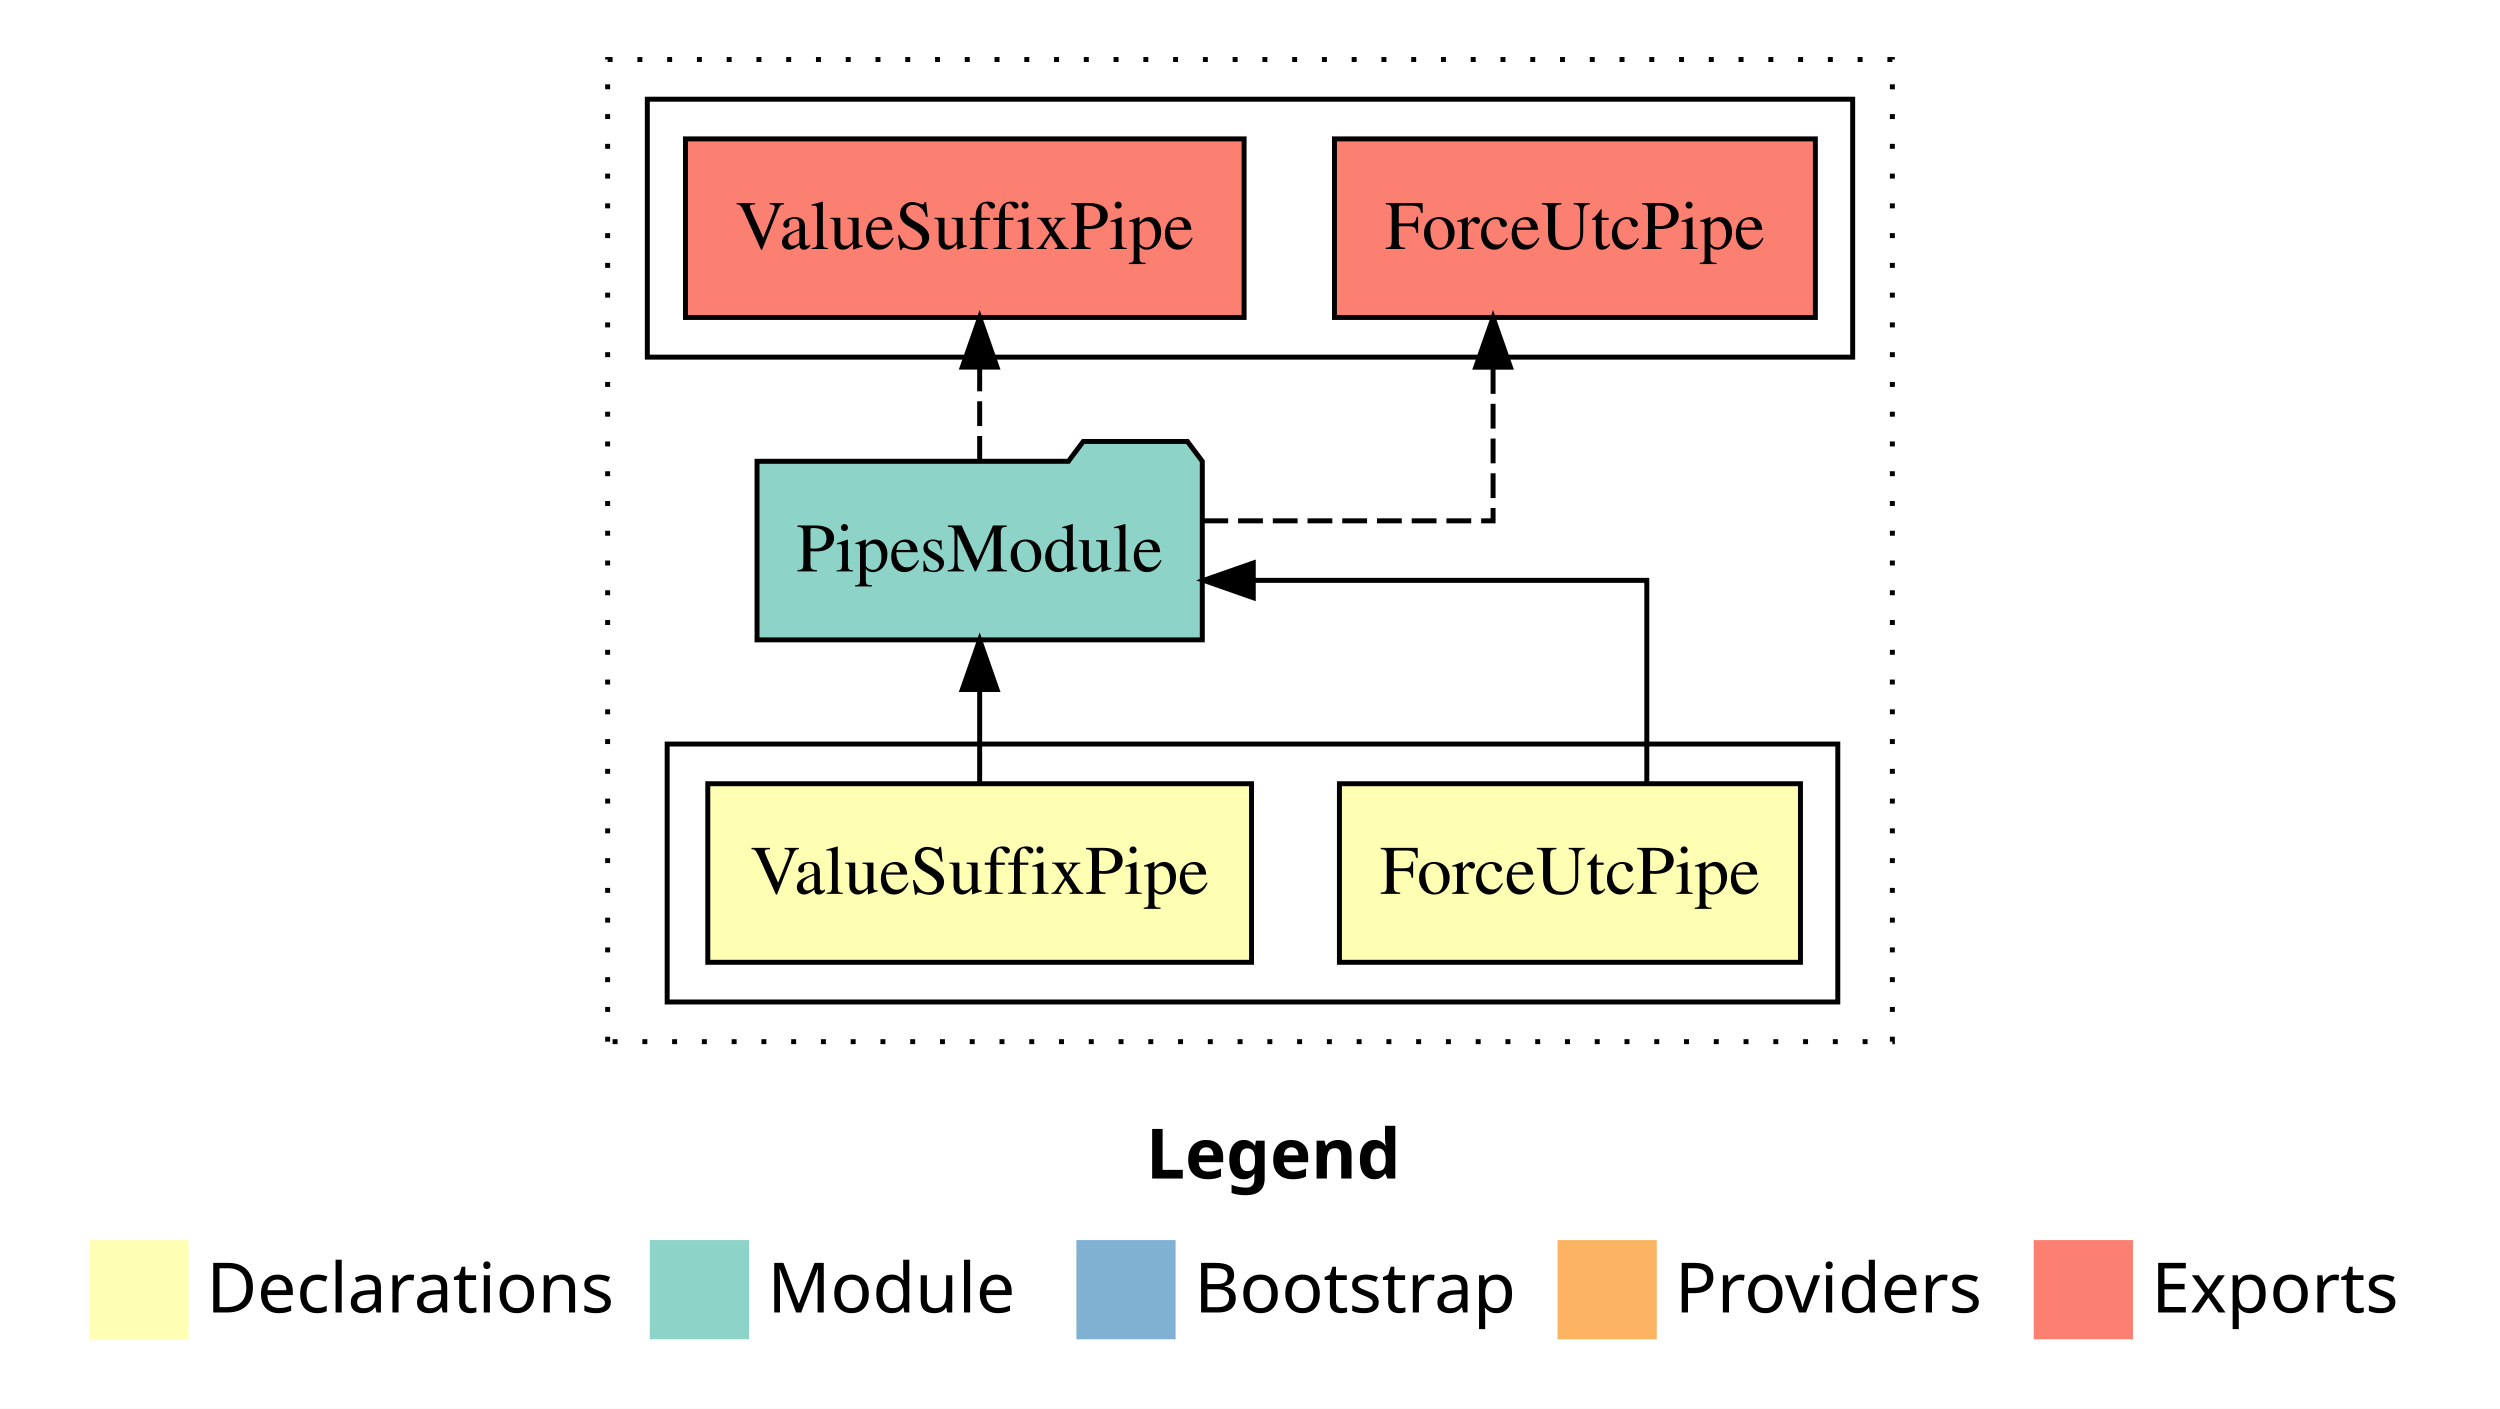
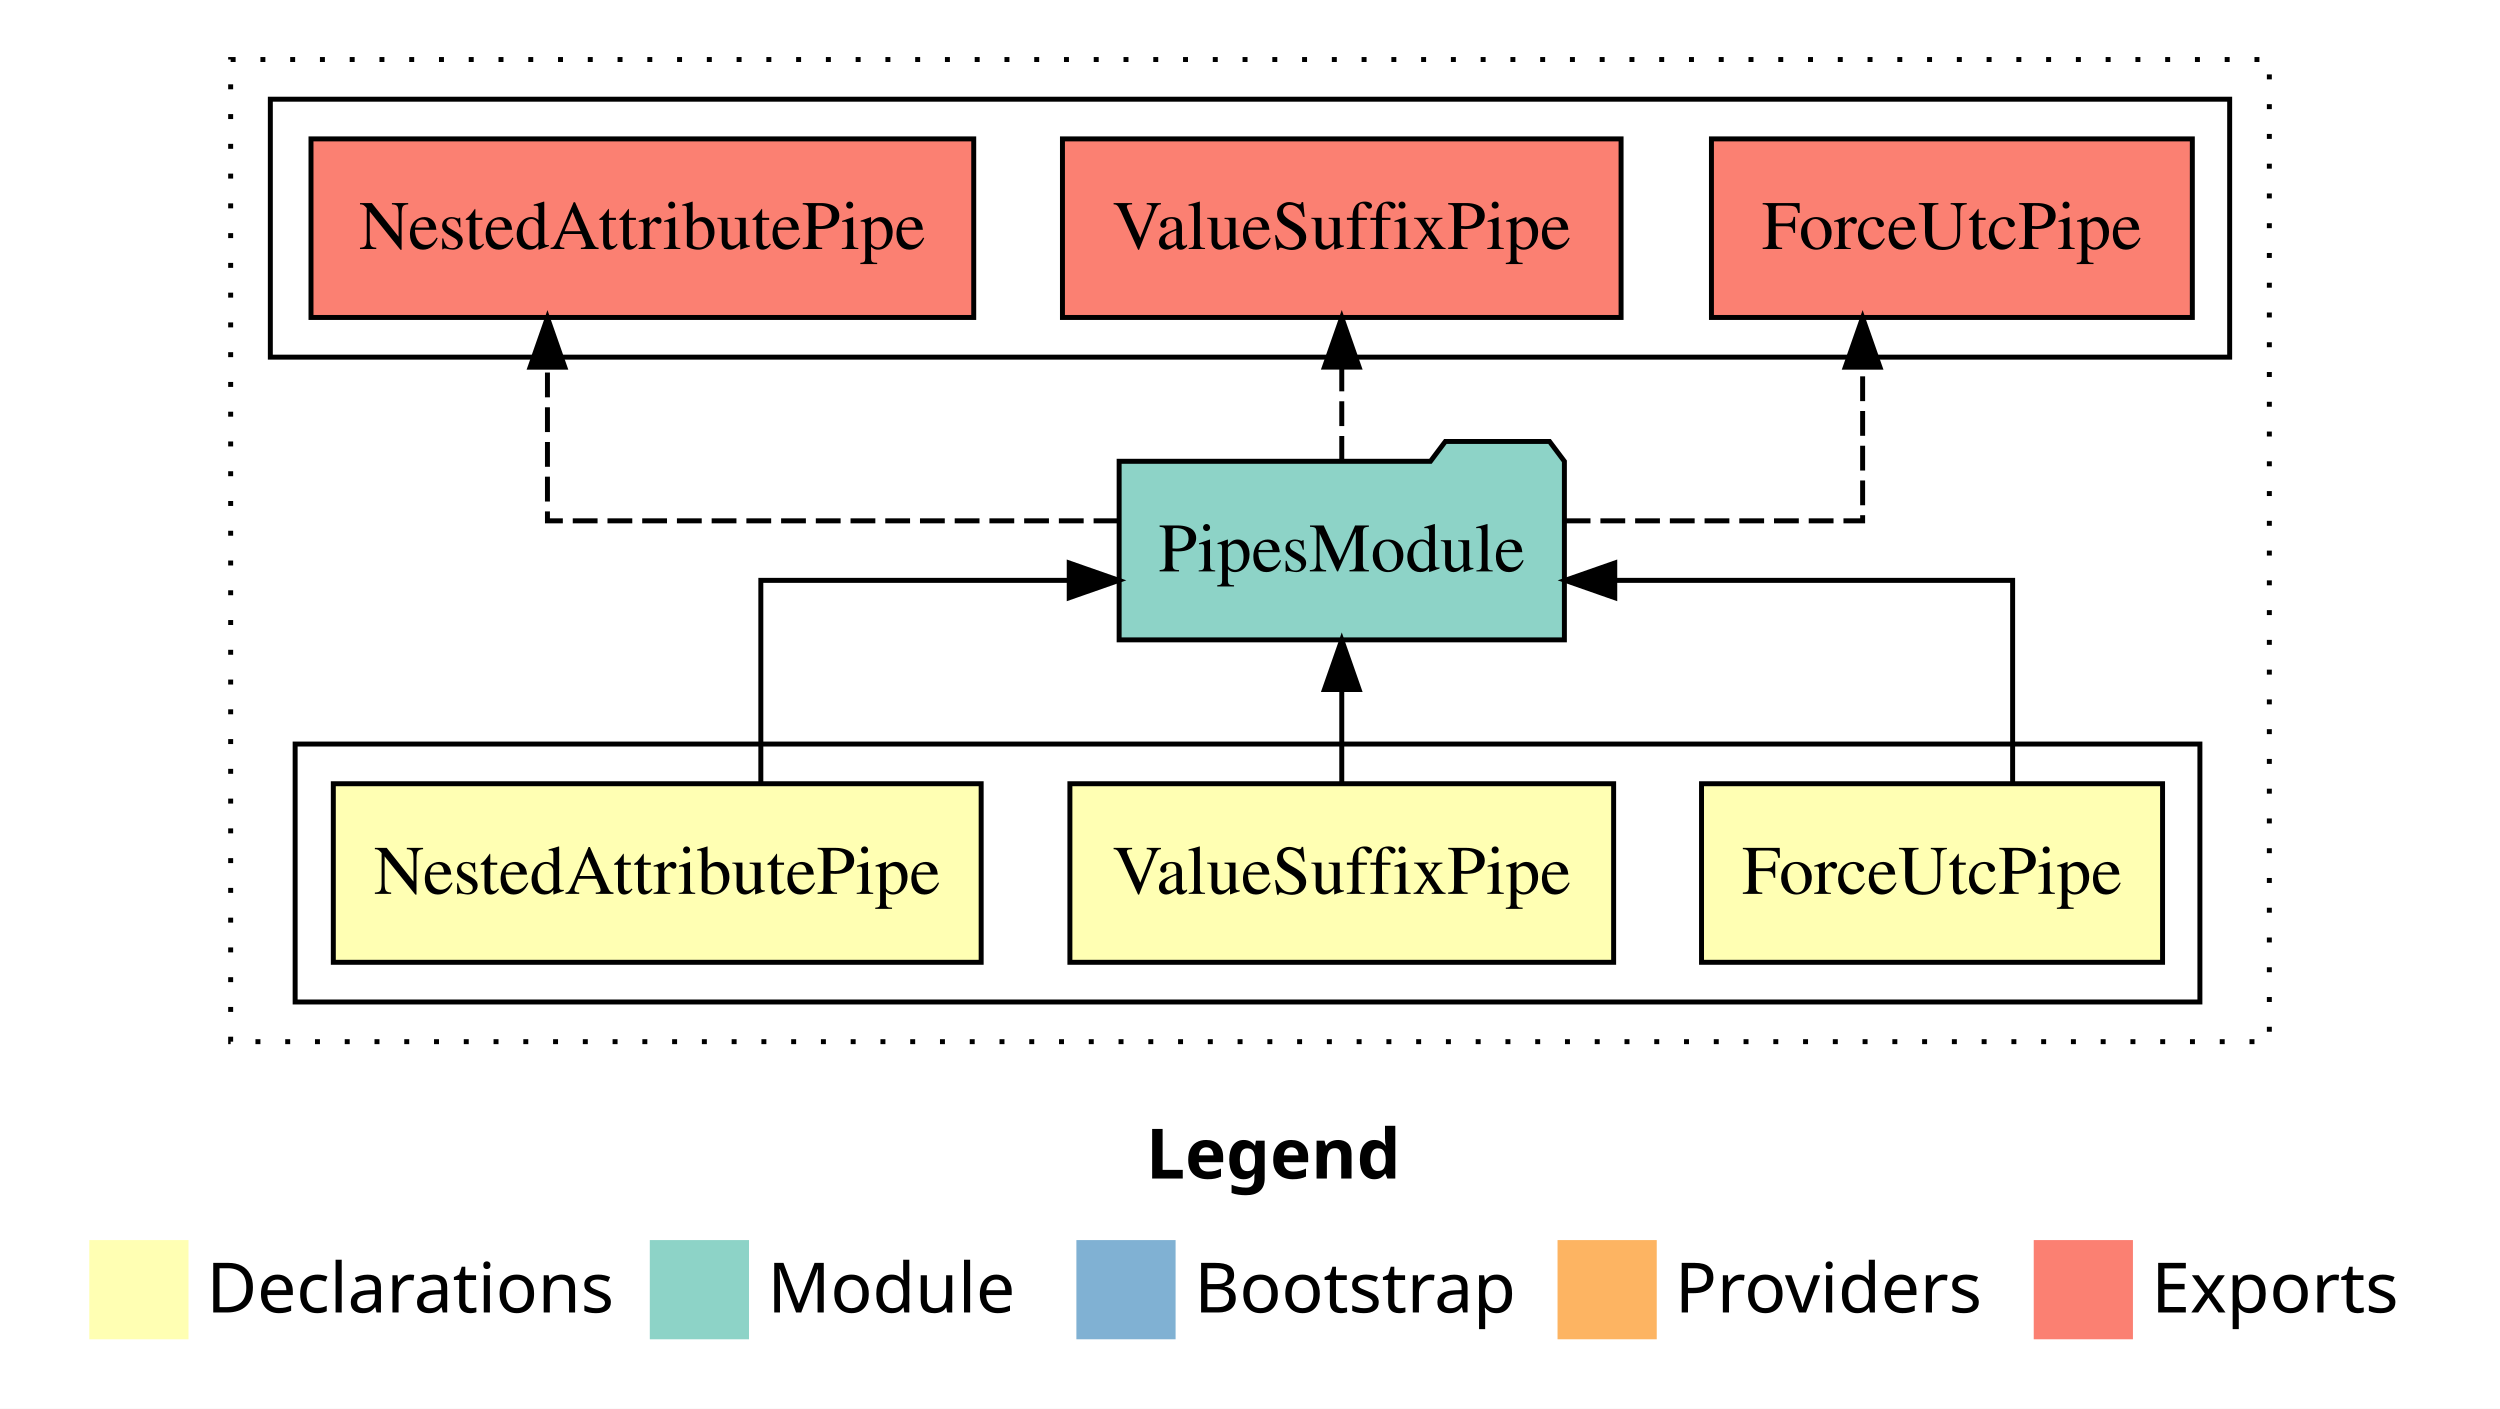
<svg xmlns="http://www.w3.org/2000/svg" width="504pt" height="284pt" viewBox="0.00 0.00 504.00 284.00">
  <g id="graph0" class="graph" transform="scale(1 1) rotate(0) translate(4 280)">
    <polygon fill="#ffffff" stroke="transparent" points="-4,4 -4,-280 500,-280 500,4 -4,4" />
    <text text-anchor="start" x="227.009" y="-42.4" font-family="sans-serif" font-weight="bold" font-size="14.00" fill="#000000">Legend</text>
    <polygon fill="#ffffb3" stroke="transparent" points="14,-10 14,-30 34,-30 34,-10 14,-10" />
    <text text-anchor="start" x="37.629" y="-15.4" font-family="sans-serif" font-size="14.00" fill="#000000">  Declarations</text>
    <polygon fill="#8dd3c7" stroke="transparent" points="127,-10 127,-30 147,-30 147,-10 127,-10" />
    <text text-anchor="start" x="150.725" y="-15.4" font-family="sans-serif" font-size="14.00" fill="#000000">  Module</text>
    <polygon fill="#80b1d3" stroke="transparent" points="213,-10 213,-30 233,-30 233,-10 213,-10" />
    <text text-anchor="start" x="236.781" y="-15.4" font-family="sans-serif" font-size="14.00" fill="#000000">  Bootstrap</text>
    <polygon fill="#fdb462" stroke="transparent" points="310,-10 310,-30 330,-30 330,-10 310,-10" />
    <text text-anchor="start" x="333.673" y="-15.4" font-family="sans-serif" font-size="14.00" fill="#000000">  Providers</text>
    <polygon fill="#fb8072" stroke="transparent" points="406,-10 406,-30 426,-30 426,-10 406,-10" />
    <text text-anchor="start" x="429.726" y="-15.4" font-family="sans-serif" font-size="14.00" fill="#000000">  Exports</text>
    <g id="clust1" class="cluster">
-       <polygon fill="none" stroke="#000000" stroke-dasharray="1,5" points="118.5,-70 118.5,-268 377.5,-268 377.5,-70 118.5,-70" />
+       <polygon fill="none" stroke="#000000" stroke-dasharray="1,5" points="42.5,-70 42.5,-268 453.5,-268 453.5,-70 42.5,-70" />
    </g>
    <g id="clust2" class="cluster">
-       <polygon fill="none" stroke="#000000" points="130.5,-78 130.5,-130 366.5,-130 366.5,-78 130.5,-78" />
+       <polygon fill="none" stroke="#000000" points="55.5,-78 55.5,-130 439.5,-130 439.5,-78 55.5,-78" />
    </g>
-     <g id="clust6" class="cluster">
-       <polygon fill="none" stroke="#000000" points="126.5,-208 126.5,-260 369.5,-260 369.5,-208 126.5,-208" />
+     <g id="clust7" class="cluster">
+       <polygon fill="none" stroke="#000000" points="50.5,-208 50.5,-260 445.5,-260 445.5,-208 50.5,-208" />
    </g>
    <g id="node1" class="node">
-       <polygon fill="#ffffb3" stroke="#000000" points="358.972,-122 266.028,-122 266.028,-86 358.972,-86 358.972,-122" />
-       <text text-anchor="middle" x="312.5" y="-99.8" font-family="Times,serif" font-size="14.00" fill="#000000">ForceUtcPipe</text>
+       <polygon fill="#ffffb3" stroke="#000000" points="431.972,-122 339.028,-122 339.028,-86 431.972,-86 431.972,-122" />
+       <text text-anchor="middle" x="385.5" y="-99.8" font-family="Times,serif" font-size="14.00" fill="#000000">ForceUtcPipe</text>
+     </g>
+     <g id="node4" class="node">
+       <polygon fill="#8dd3c7" stroke="#000000" points="311.382,-187 308.382,-191 287.382,-191 284.382,-187 221.618,-187 221.618,-151 311.382,-151 311.382,-187" />
+       <text text-anchor="middle" x="266.5" y="-164.8" font-family="Times,serif" font-size="14.00" fill="#000000">PipesModule</text>
+     </g>
+     <g id="edge1" class="edge">
+       <path fill="none" stroke="#000000" d="M401.745,-122.022C401.745,-139.373 401.745,-163 401.745,-163 401.745,-163 321.535,-163 321.535,-163" />
+       <polygon fill="#000000" stroke="#000000" points="321.535,-159.5 311.535,-163 321.535,-166.5 321.535,-159.5" />
+     </g>
+     <g id="node2" class="node">
+       <polygon fill="#ffffb3" stroke="#000000" points="321.309,-122 211.691,-122 211.691,-86 321.309,-86 321.309,-122" />
+       <text text-anchor="middle" x="266.5" y="-99.8" font-family="Times,serif" font-size="14.00" fill="#000000">ValueSuffixPipe</text>
+     </g>
+     <g id="edge2" class="edge">
+       <path fill="none" stroke="#000000" d="M266.5,-122.106C266.5,-122.106 266.5,-140.991 266.5,-140.991" />
+       <polygon fill="#000000" stroke="#000000" points="263,-140.991 266.5,-150.991 270,-140.991 263,-140.991" />
    </g>
    <g id="node3" class="node">
-       <polygon fill="#8dd3c7" stroke="#000000" points="238.382,-187 235.382,-191 214.382,-191 211.382,-187 148.618,-187 148.618,-151 238.382,-151 238.382,-187" />
-       <text text-anchor="middle" x="193.5" y="-164.8" font-family="Times,serif" font-size="14.00" fill="#000000">PipesModule</text>
-     </g>
-     <g id="edge1" class="edge">
-       <path fill="none" stroke="#000000" d="M327.995,-122.022C327.995,-139.373 327.995,-163 327.995,-163 327.995,-163 248.659,-163 248.659,-163" />
-       <polygon fill="#000000" stroke="#000000" points="248.659,-159.5 238.659,-163 248.659,-166.5 248.659,-159.5" />
-     </g>
-     <g id="node2" class="node">
-       <polygon fill="#ffffb3" stroke="#000000" points="248.309,-122 138.691,-122 138.691,-86 248.309,-86 248.309,-122" />
-       <text text-anchor="middle" x="193.5" y="-99.8" font-family="Times,serif" font-size="14.00" fill="#000000">ValueSuffixPipe</text>
-     </g>
-     <g id="edge2" class="edge">
-       <path fill="none" stroke="#000000" d="M193.5,-122.106C193.5,-122.106 193.5,-140.991 193.5,-140.991" />
-       <polygon fill="#000000" stroke="#000000" points="190,-140.991 193.5,-150.991 197,-140.991 190,-140.991" />
-     </g>
-     <g id="node4" class="node">
-       <polygon fill="#fb8072" stroke="#000000" points="361.973,-252 265.027,-252 265.027,-216 361.973,-216 361.973,-252" />
-       <text text-anchor="middle" x="313.5" y="-229.8" font-family="Times,serif" font-size="14.00" fill="#000000">ForceUtcPipe </text>
+       <polygon fill="#ffffb3" stroke="#000000" points="193.803,-122 63.197,-122 63.197,-86 193.803,-86 193.803,-122" />
+       <text text-anchor="middle" x="128.5" y="-99.8" font-family="Times,serif" font-size="14.00" fill="#000000">NestedAttributePipe</text>
    </g>
    <g id="edge3" class="edge">
-       <path fill="none" stroke="#000000" stroke-dasharray="5,2" d="M238.598,-175C266.49,-175 297.005,-175 297.005,-175 297.005,-175 297.005,-205.977 297.005,-205.977" />
-       <polygon fill="#000000" stroke="#000000" points="293.505,-205.977 297.005,-215.977 300.505,-205.977 293.505,-205.977" />
+       <path fill="none" stroke="#000000" d="M149.384,-122.022C149.384,-139.373 149.384,-163 149.384,-163 149.384,-163 211.555,-163 211.555,-163" />
+       <polygon fill="#000000" stroke="#000000" points="211.555,-166.5 221.555,-163 211.555,-159.5 211.555,-166.5" />
    </g>
    <g id="node5" class="node">
-       <polygon fill="#fb8072" stroke="#000000" points="246.809,-252 134.191,-252 134.191,-216 246.809,-216 246.809,-252" />
-       <text text-anchor="middle" x="190.5" y="-229.8" font-family="Times,serif" font-size="14.00" fill="#000000">ValueSuffixPipe </text>
+       <polygon fill="#fb8072" stroke="#000000" points="437.973,-252 341.027,-252 341.027,-216 437.973,-216 437.973,-252" />
+       <text text-anchor="middle" x="389.5" y="-229.8" font-family="Times,serif" font-size="14.00" fill="#000000">ForceUtcPipe </text>
    </g>
    <g id="edge4" class="edge">
-       <path fill="none" stroke="#000000" stroke-dasharray="5,2" d="M193.5,-187.106C193.5,-187.106 193.5,-205.991 193.5,-205.991" />
-       <polygon fill="#000000" stroke="#000000" points="190,-205.991 193.5,-215.991 197,-205.991 190,-205.991" />
+       <path fill="none" stroke="#000000" stroke-dasharray="5,2" d="M311.641,-175C340.101,-175 371.505,-175 371.505,-175 371.505,-175 371.505,-205.977 371.505,-205.977" />
+       <polygon fill="#000000" stroke="#000000" points="368.005,-205.977 371.505,-215.977 375.005,-205.977 368.005,-205.977" />
+     </g>
+     <g id="node6" class="node">
+       <polygon fill="#fb8072" stroke="#000000" points="322.809,-252 210.191,-252 210.191,-216 322.809,-216 322.809,-252" />
+       <text text-anchor="middle" x="266.5" y="-229.8" font-family="Times,serif" font-size="14.00" fill="#000000">ValueSuffixPipe </text>
+     </g>
+     <g id="edge5" class="edge">
+       <path fill="none" stroke="#000000" stroke-dasharray="5,2" d="M266.5,-187.106C266.5,-187.106 266.5,-205.991 266.5,-205.991" />
+       <polygon fill="#000000" stroke="#000000" points="263,-205.991 266.5,-215.991 270,-205.991 263,-205.991" />
+     </g>
+     <g id="node7" class="node">
+       <polygon fill="#fb8072" stroke="#000000" points="192.303,-252 58.697,-252 58.697,-216 192.303,-216 192.303,-252" />
+       <text text-anchor="middle" x="125.5" y="-229.8" font-family="Times,serif" font-size="14.00" fill="#000000">NestedAttributePipe </text>
+     </g>
+     <g id="edge6" class="edge">
+       <path fill="none" stroke="#000000" stroke-dasharray="5,2" d="M221.468,-175C174.104,-175 106.366,-175 106.366,-175 106.366,-175 106.366,-205.977 106.366,-205.977" />
+       <polygon fill="#000000" stroke="#000000" points="102.866,-205.977 106.366,-215.977 109.866,-205.977 102.866,-205.977" />
    </g>
  </g>
</svg>
